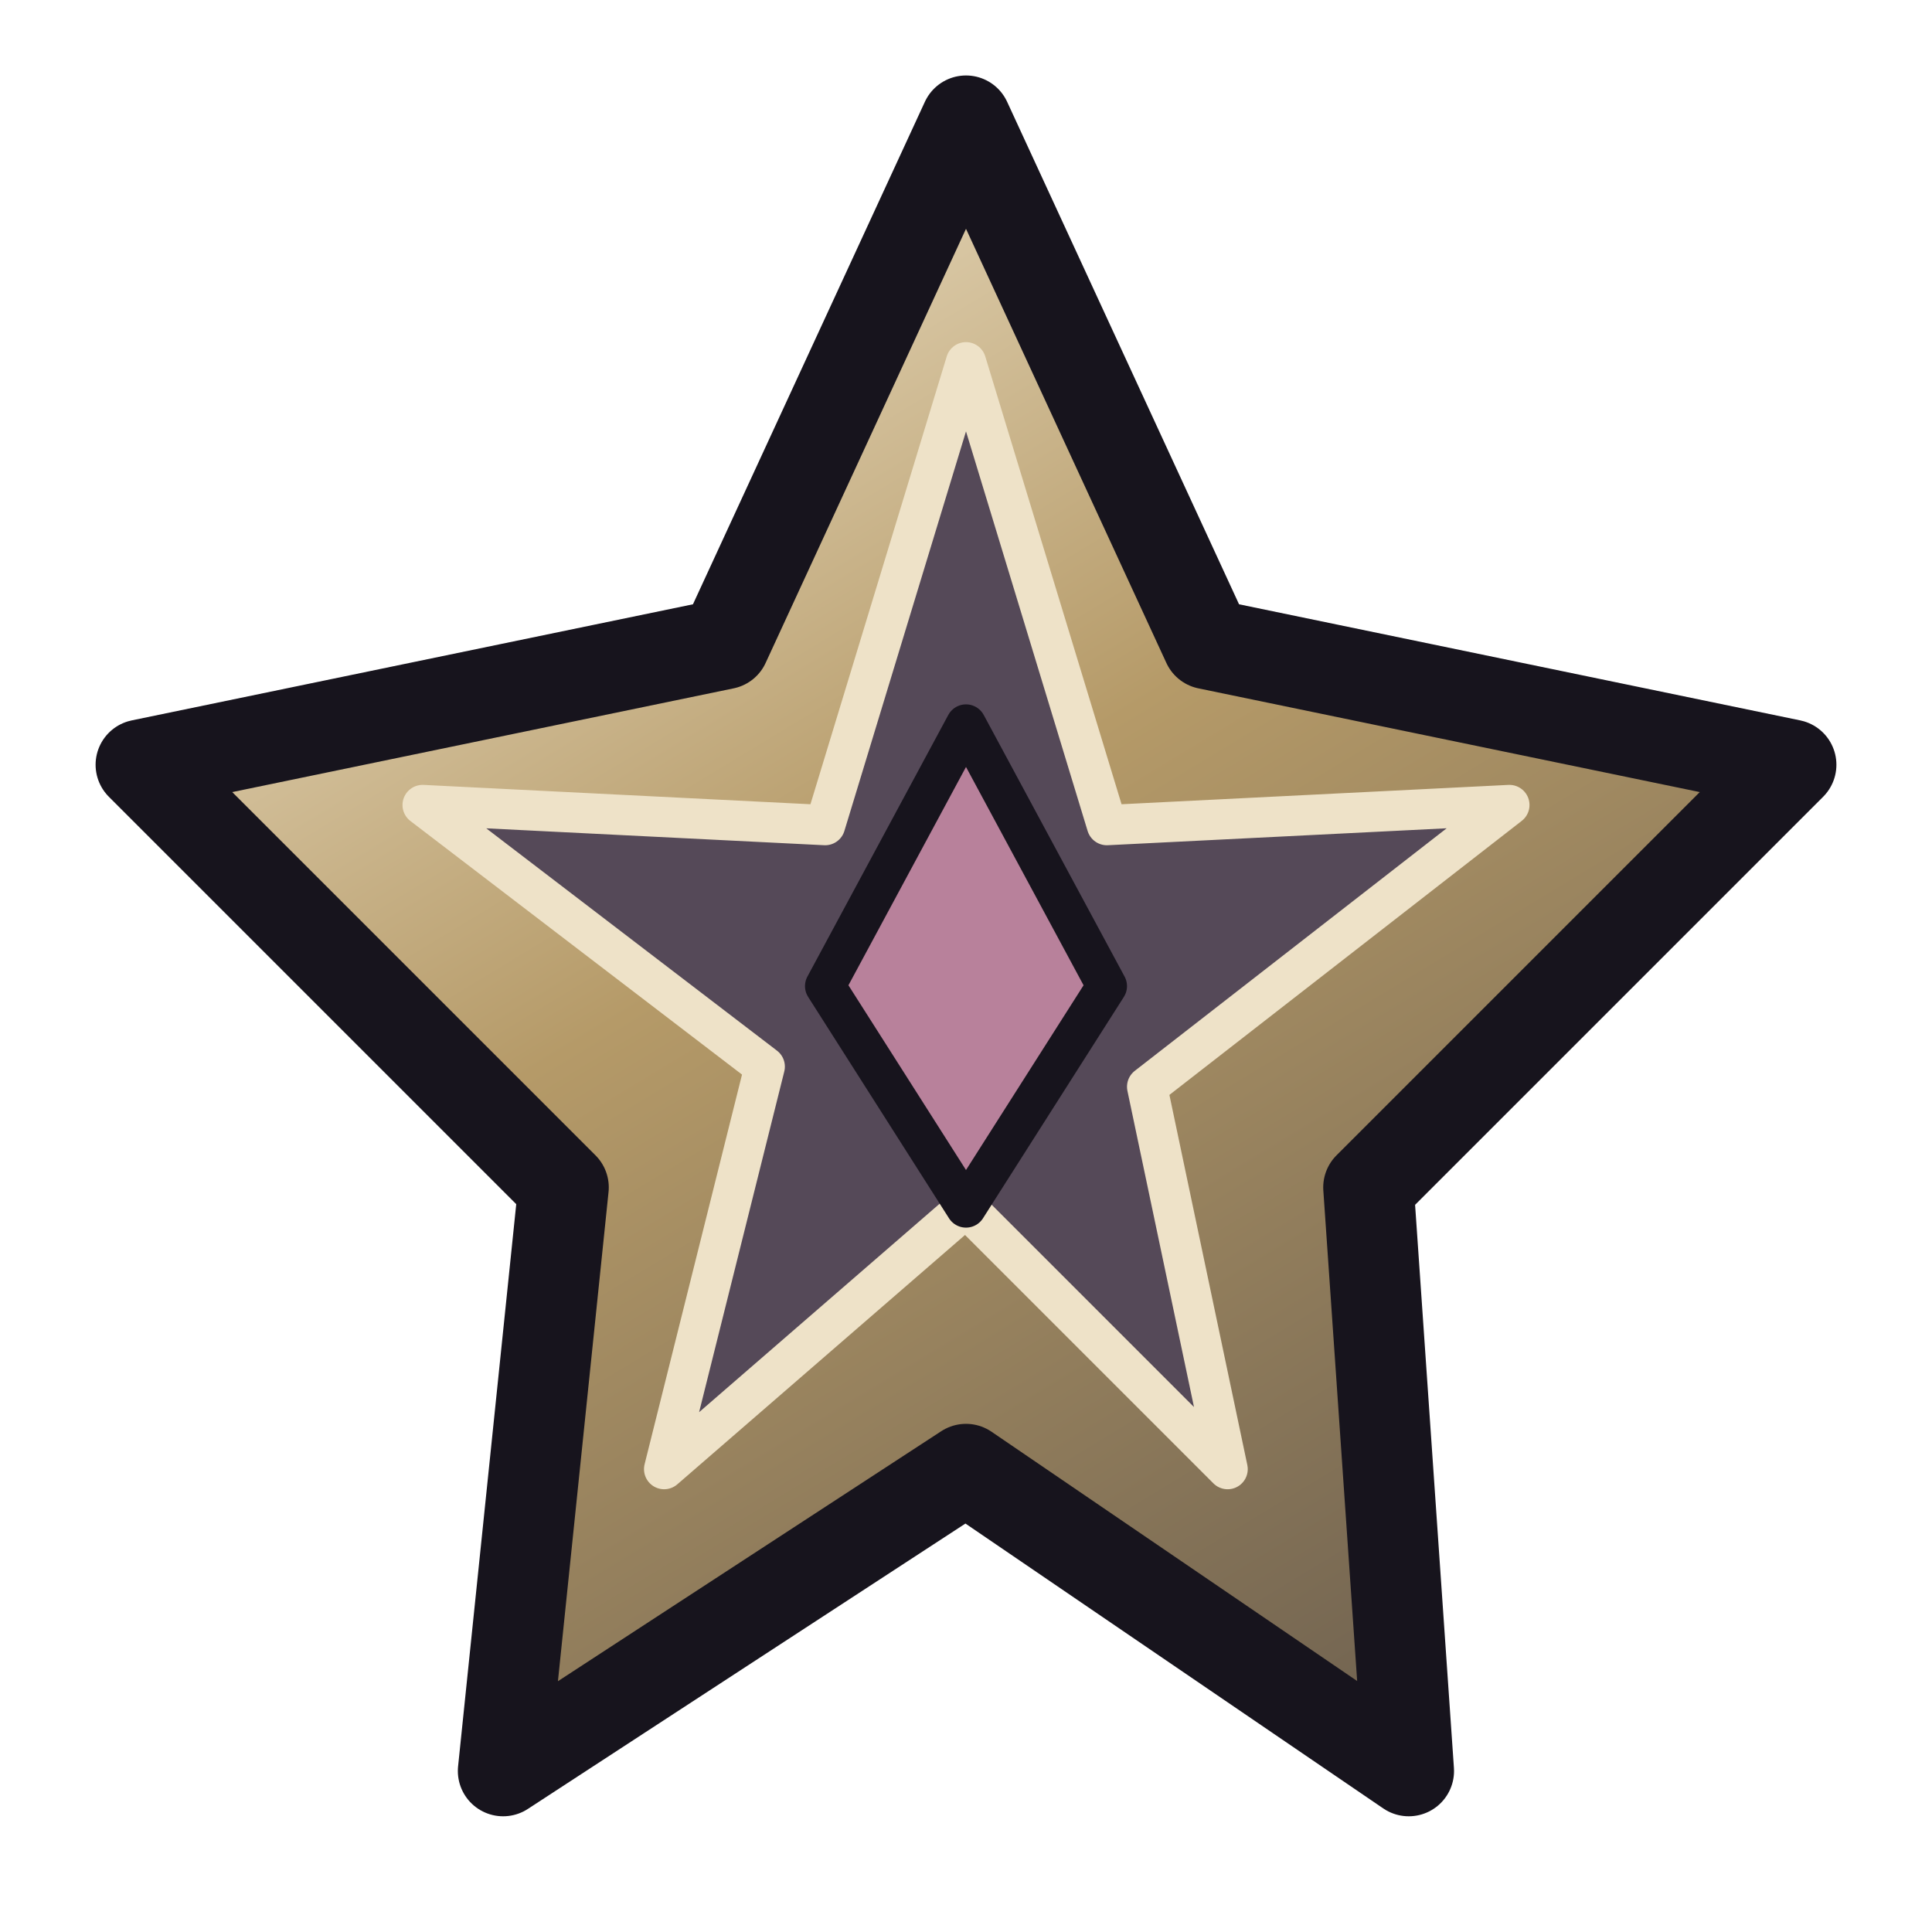
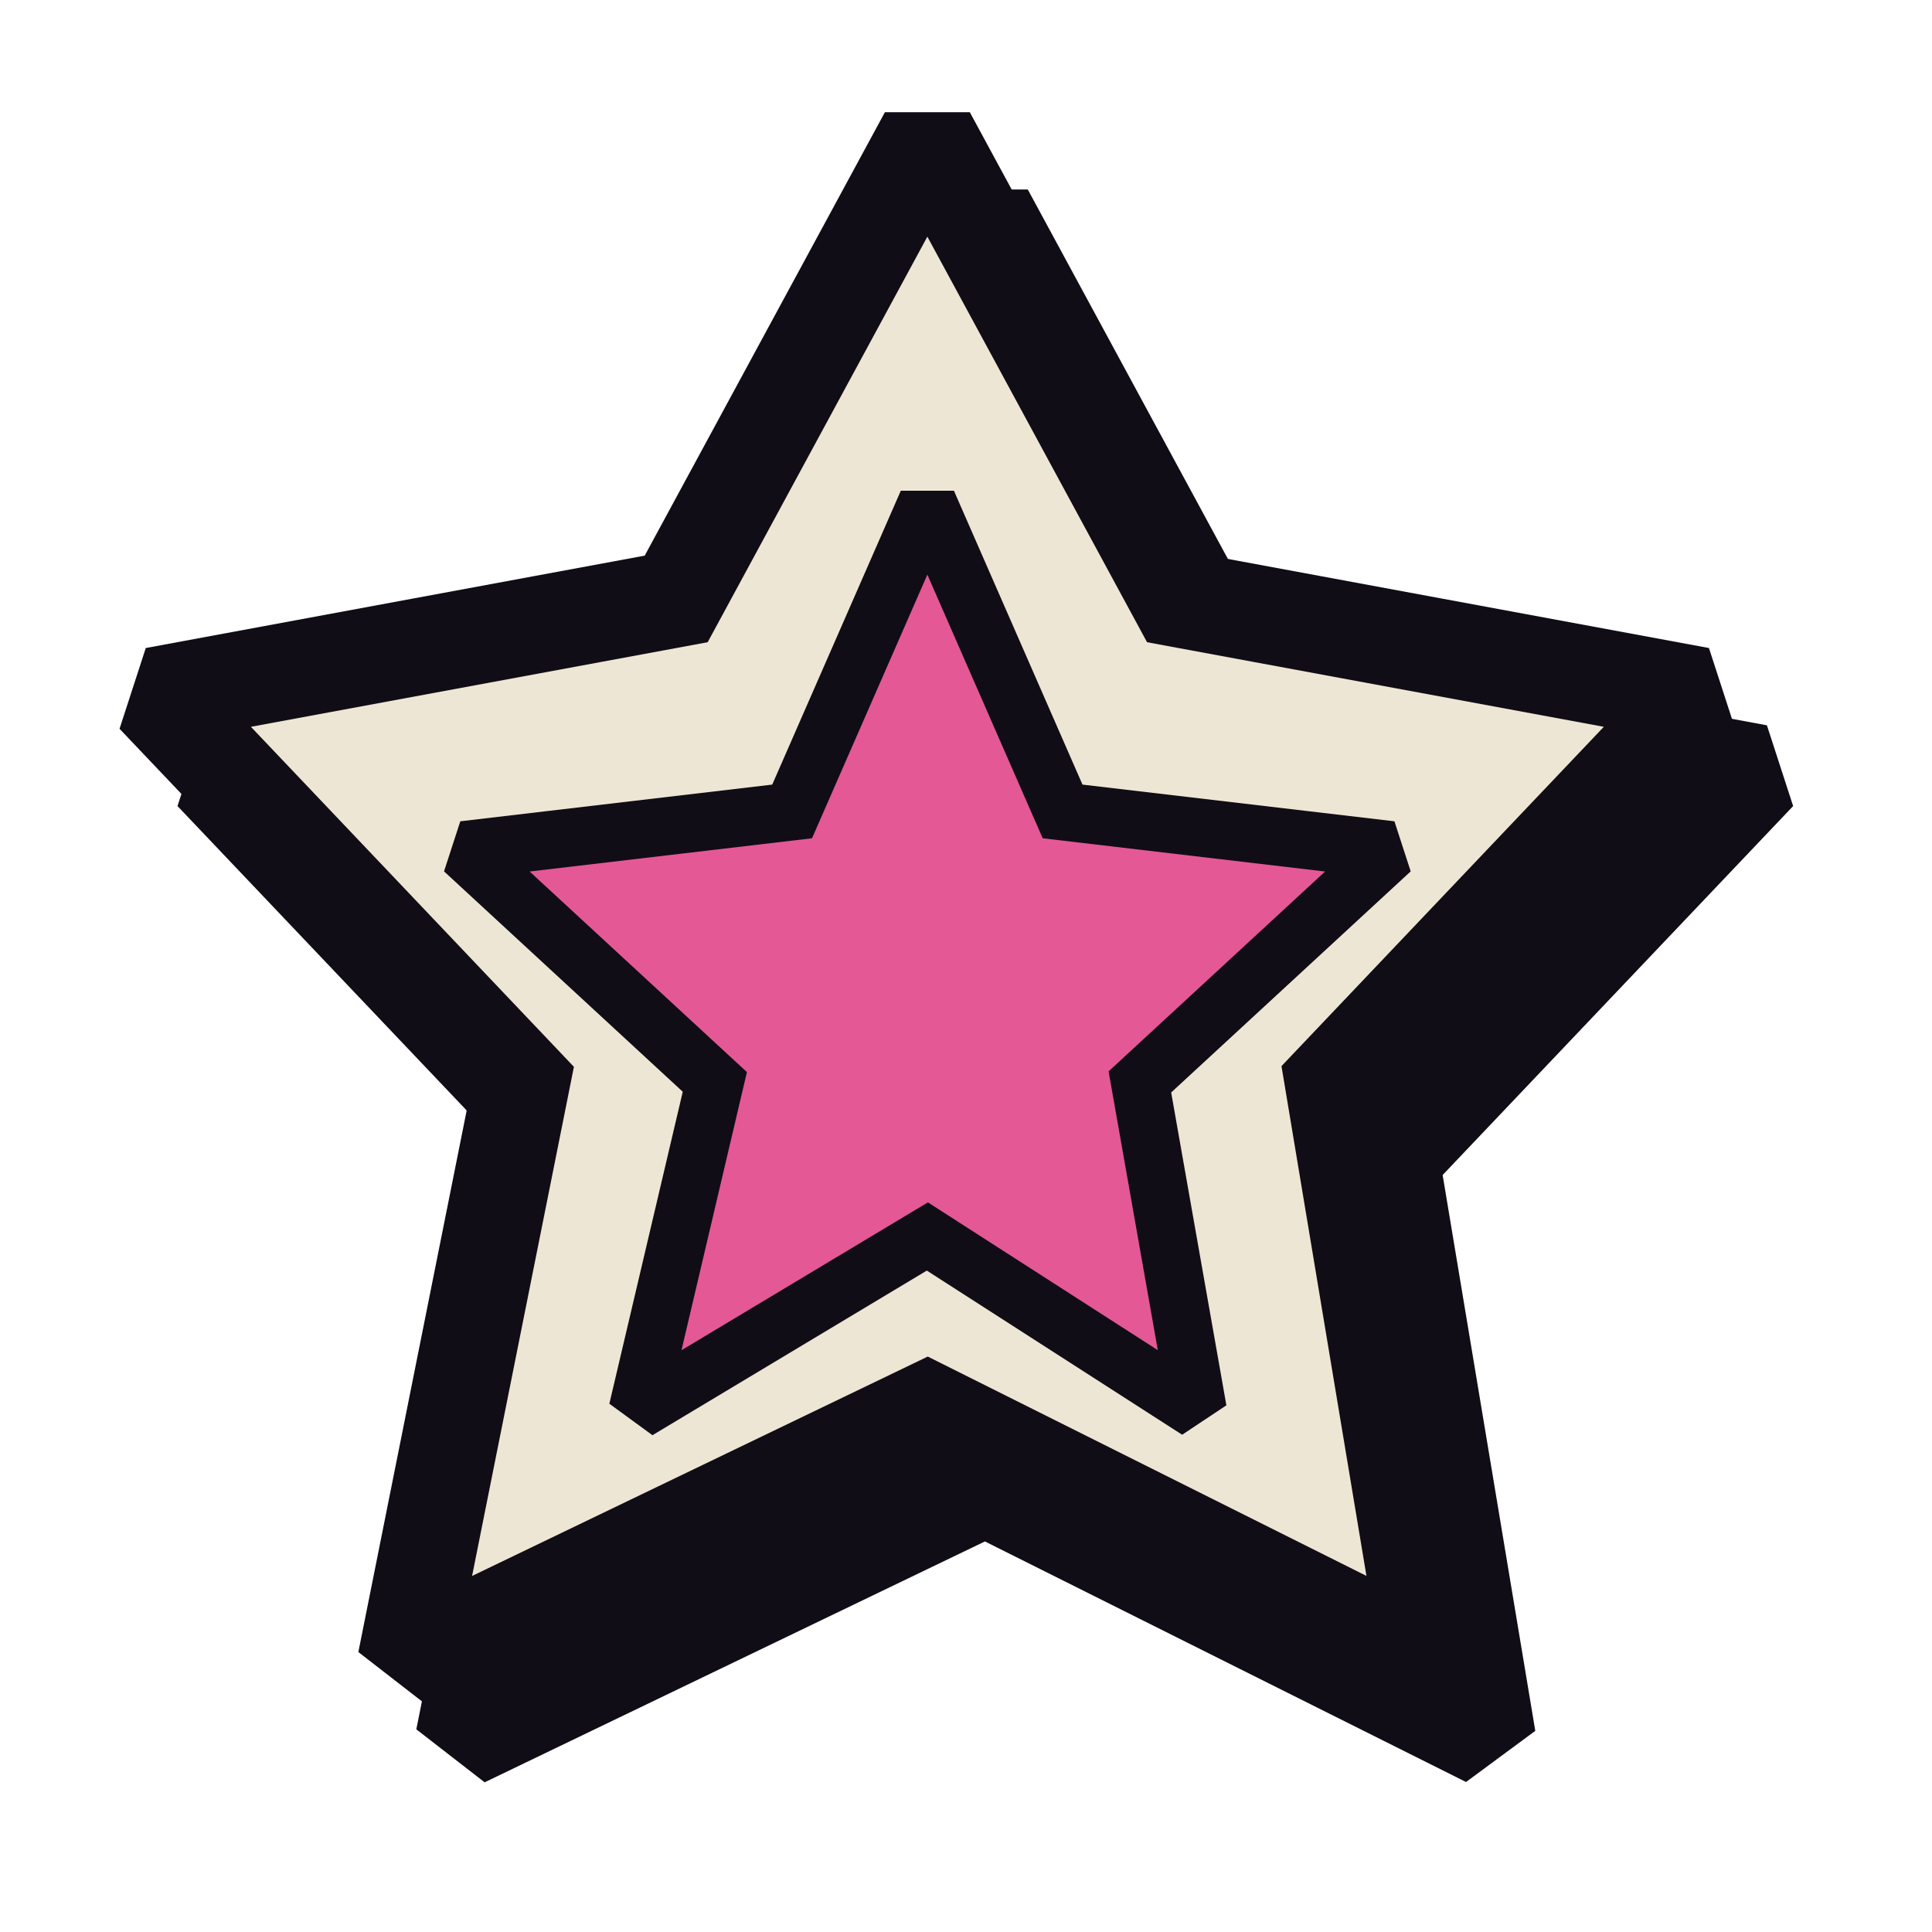
- <svg xmlns="http://www.w3.org/2000/svg" viewBox="0 0 96 96" width="96" height="96" fill="none">
-   <defs>
-     <linearGradient id="metal" x1="24" y1="8" x2="70" y2="84" gradientUnits="userSpaceOnUse">
-       <stop stop-color="#eee2c8" />
-       <stop offset=".45" stop-color="#b59a68" />
-       <stop offset="1" stop-color="#726451" />
-     </linearGradient>
-     <linearGradient id="silver" x1="20" y1="10" x2="75" y2="80" gradientUnits="userSpaceOnUse">
-       <stop stop-color="#eee8de" />
-       <stop offset=".55" stop-color="#b0a3c3" />
-       <stop offset="1" stop-color="#6e6b7a" />
-     </linearGradient>
-   </defs>
-   <g stroke="#17141d" stroke-width="4.5" stroke-linecap="round" stroke-linejoin="round">
-     <path d="m48 6 12 26 29 6-21 21 2 29-22-15-23 15 3-29L7 38l29-6Z" fill="url(#metal)" />
-     <path d="m48 18 7 23 20-1-18 14 4 19-13-13-15 13 5-20-17-13 20 1Z" fill="#554958" stroke="#eee2c8" stroke-width="2" />
-     <path d="m48 36 7 13-7 11-7-11Z" fill="#b8819b" stroke-width="2" />
+ <svg xmlns="http://www.w3.org/2000/svg" viewBox="0 0 100 100" width="100" height="100" fill="none">
+   <g transform="translate(3 4)" stroke-width="5" stroke-linejoin="miter" stroke-miterlimit="2">
+     <path d="M48 7 61 31 88 36 69 56 74 86 48 73 21 86 27 56 8 36 35 31Z" fill="#100d16" stroke="#100d16" />
+   </g>
+   <g stroke="#100d16" stroke-width="5" stroke-linejoin="miter" stroke-miterlimit="2">
+     <path d="M48 7 61 31 88 36 69 56 74 86 48 73 21 86 27 56 8 36 35 31Z" fill="#eee6d4" />
+     <path d="m48 26 7 16 17 2-13 12 3 17-14-9-15 9 4-17-13-12 17-2Z" fill="#e45896" stroke="#100d16" stroke-width="3" />
  </g>
</svg>
